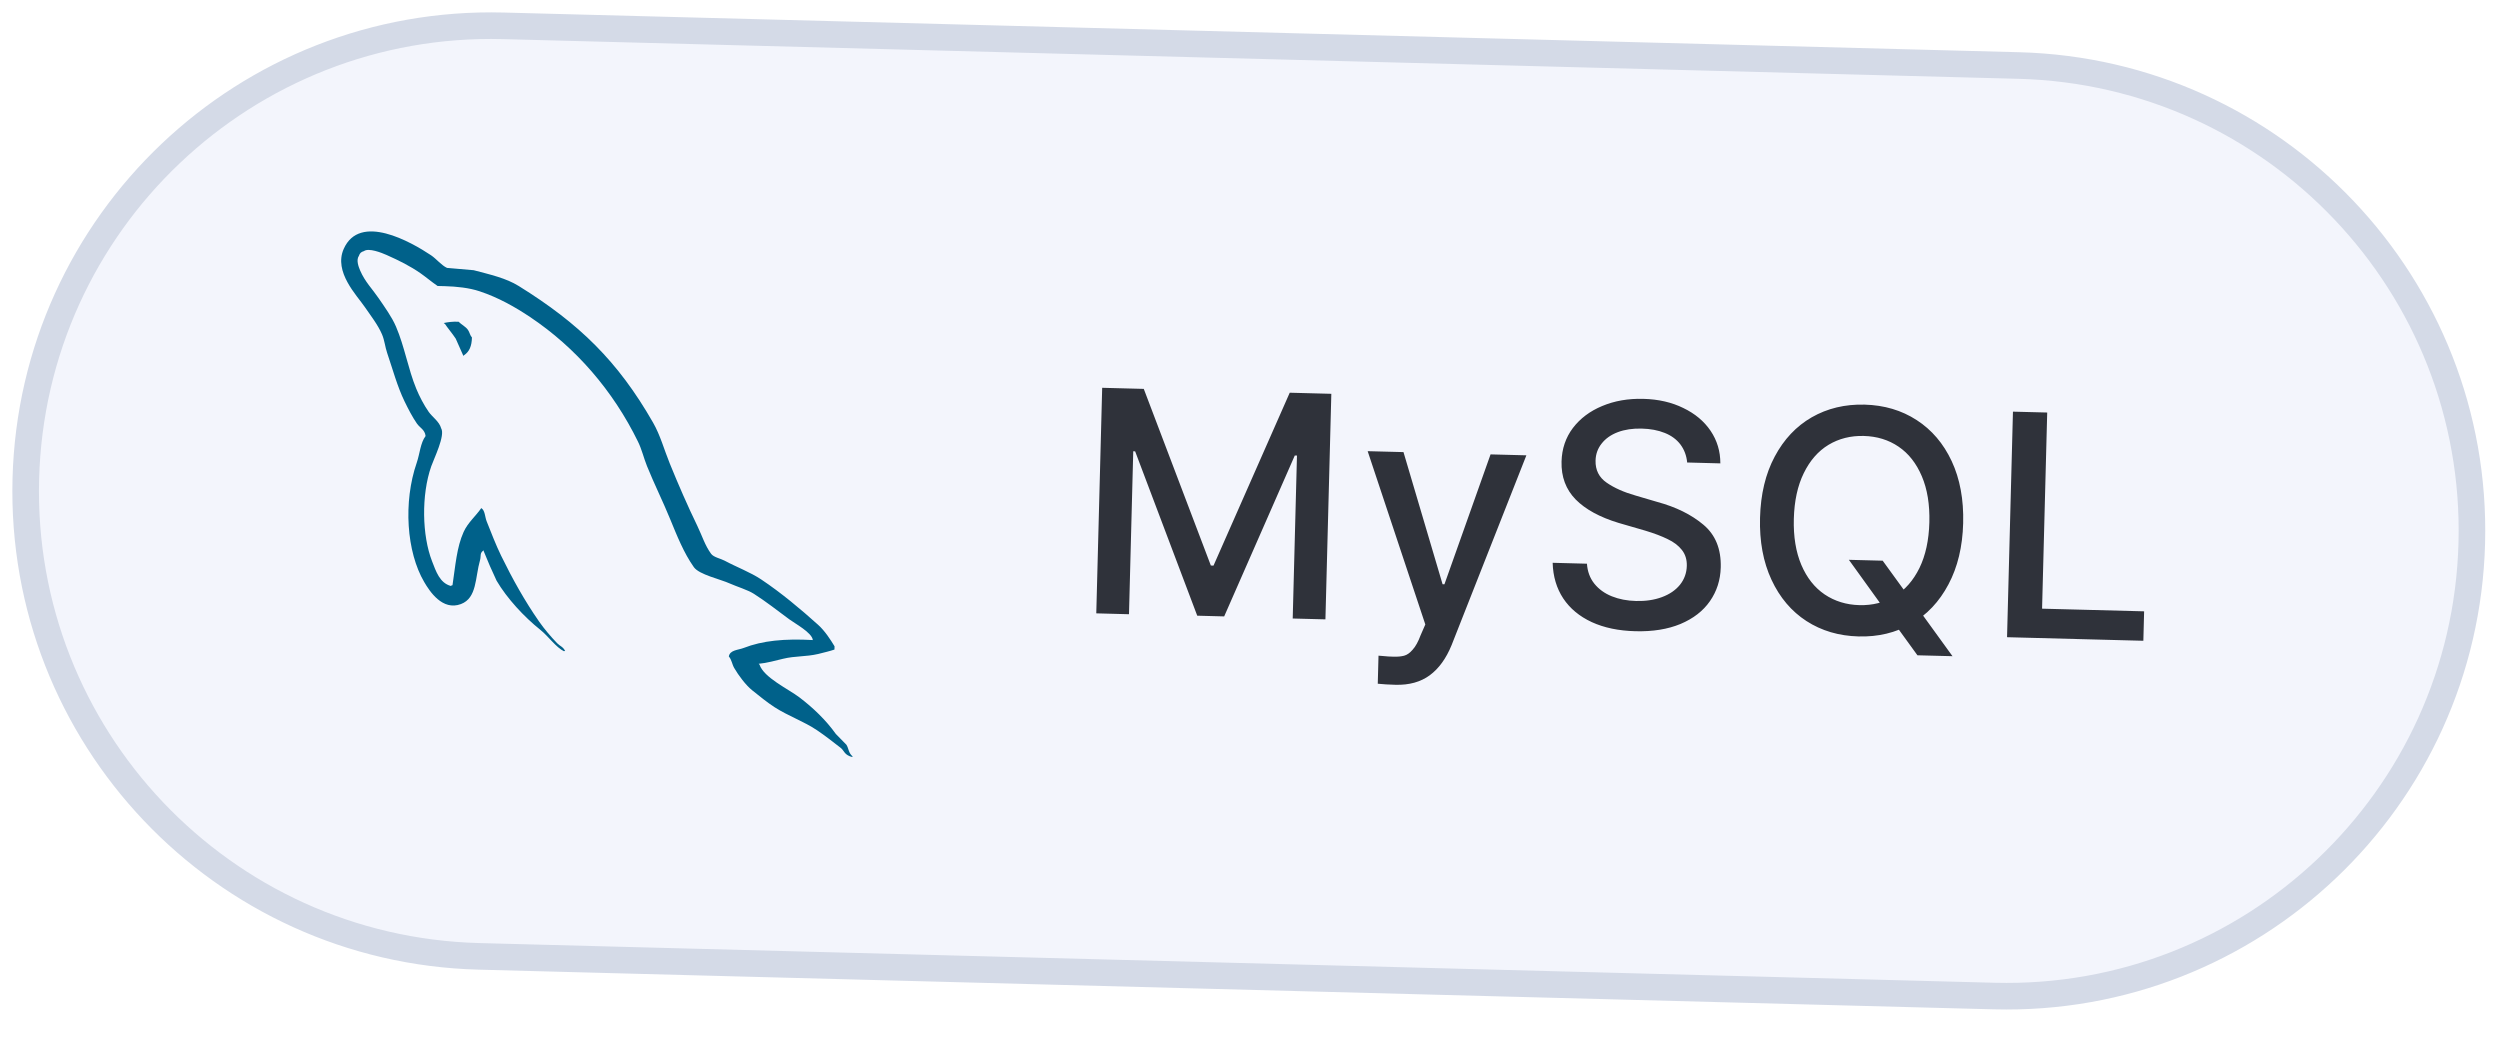
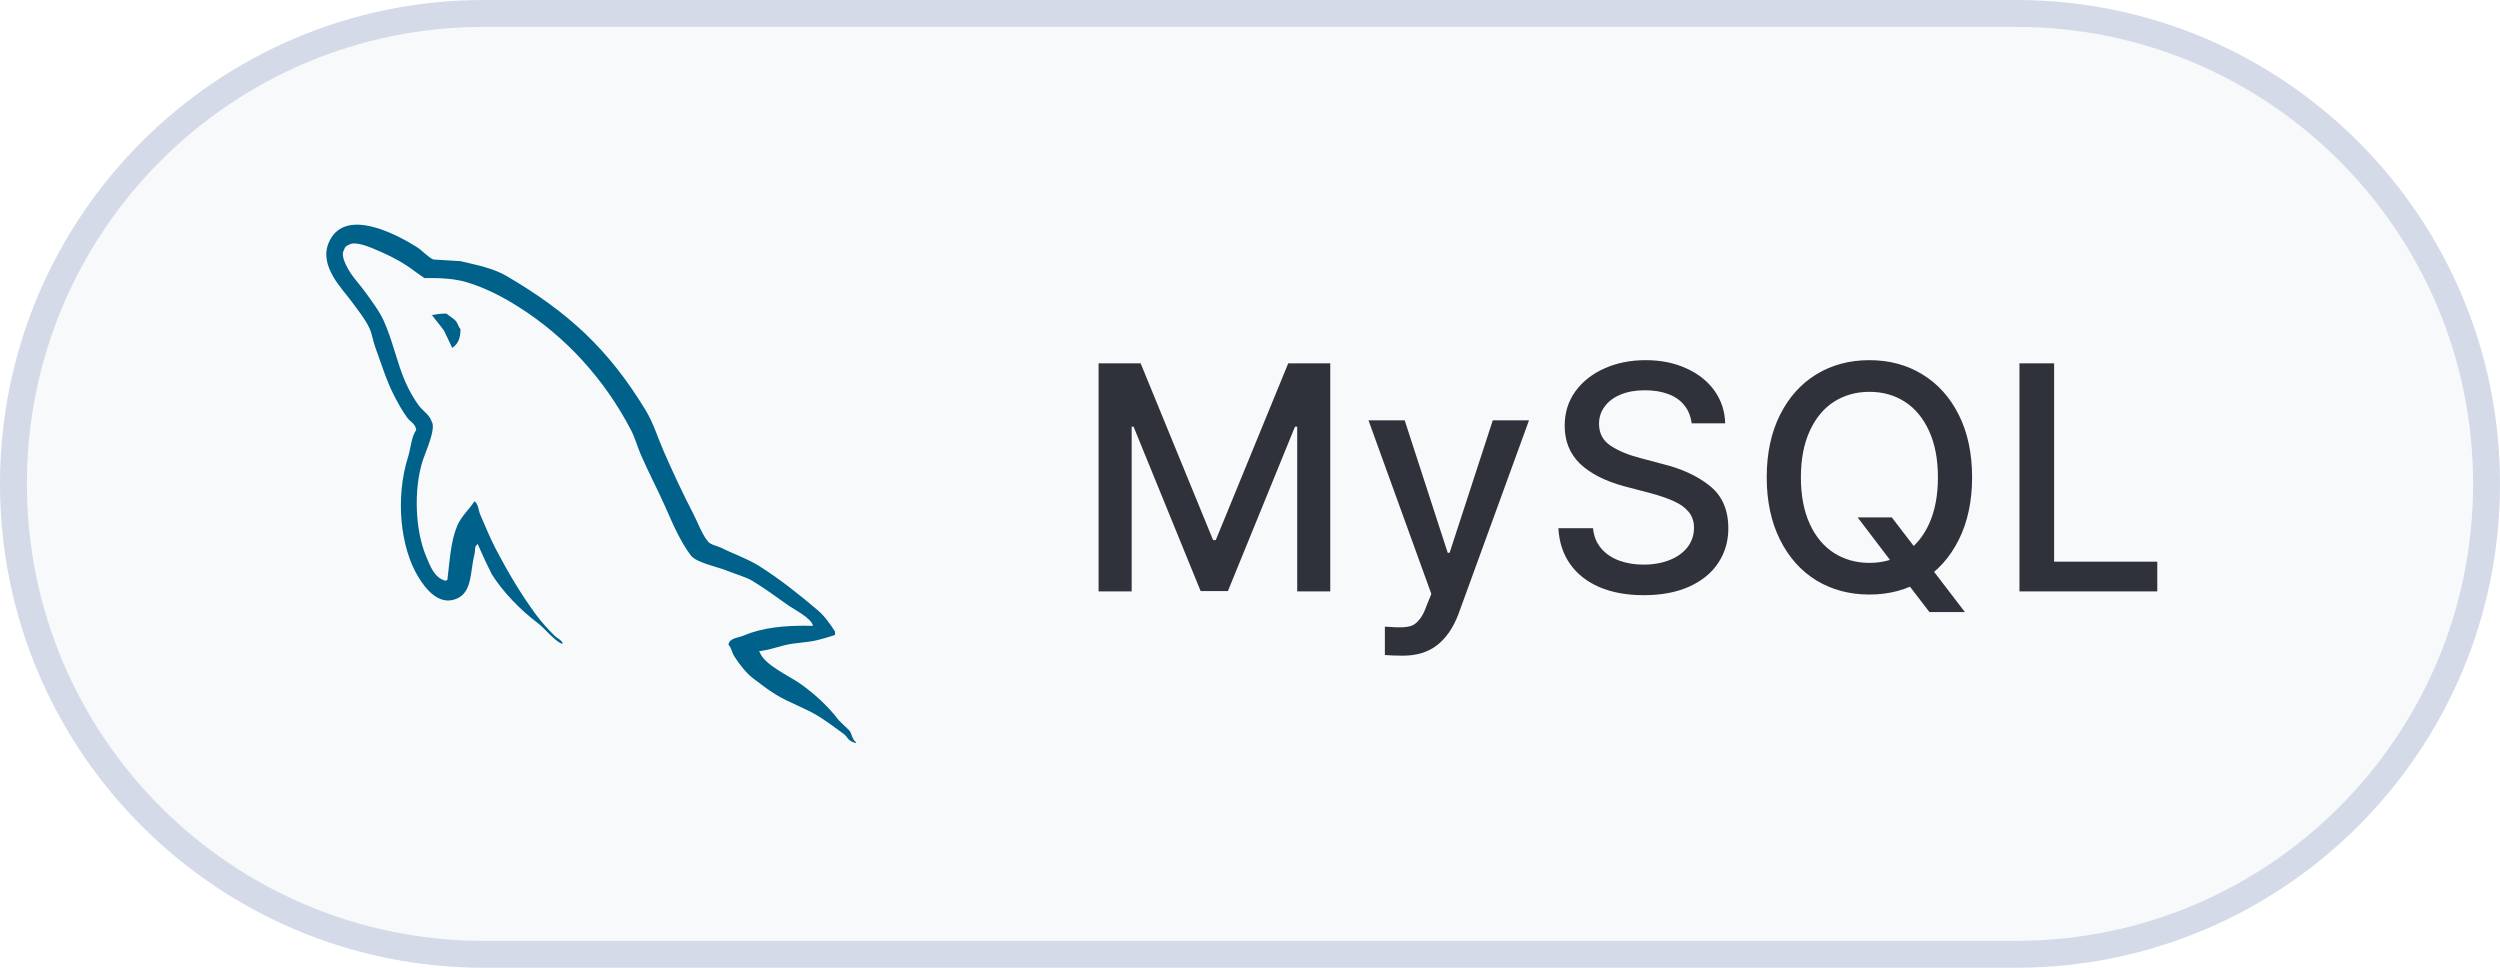
- <svg xmlns="http://www.w3.org/2000/svg" width="94" height="39" viewBox="0 0 94 39" fill="none">
-   <rect x="1.429" y="0.513" width="92" height="35" rx="17.5" transform="rotate(1.50021 1.42924 0.512919)" fill="#F3F5FC" />
-   <rect x="1.429" y="0.513" width="92" height="35" rx="17.5" transform="rotate(1.50021 1.42924 0.512919)" stroke="#D4DAE7" />
-   <path d="M31.825 28.003L31.427 27.596C31.053 27.072 30.567 26.607 30.054 26.218C29.645 25.908 28.72 25.479 28.558 24.99L28.527 24.958C28.824 24.933 29.172 24.835 29.447 24.769C29.908 24.658 30.285 24.7 30.762 24.59C30.977 24.535 31.218 24.48 31.376 24.423L31.379 24.301C31.229 24.052 31.015 23.721 30.76 23.492C30.093 22.893 29.378 22.293 28.624 21.789C28.206 21.51 27.692 21.322 27.247 21.082C27.098 21.002 26.836 20.955 26.739 20.825C26.51 20.517 26.393 20.131 26.22 19.774C25.857 19.027 25.503 18.213 25.184 17.429C24.967 16.895 24.83 16.369 24.554 15.888C23.23 13.576 21.776 12.164 19.505 10.754C19.021 10.454 18.433 10.325 17.812 10.16C17.477 10.131 17.143 10.102 16.808 10.073C16.605 9.982 16.399 9.726 16.21 9.6C15.458 9.097 13.525 7.995 12.923 9.361C12.542 10.224 13.412 11.097 13.719 11.547C13.935 11.863 14.213 12.218 14.363 12.571C14.463 12.803 14.475 13.033 14.559 13.277C14.764 13.88 14.94 14.535 15.212 15.094C15.35 15.377 15.502 15.675 15.678 15.929C15.787 16.085 15.977 16.158 16.002 16.395C15.806 16.654 15.785 17.062 15.671 17.393C15.155 18.883 15.286 20.754 15.95 21.884C16.153 22.231 16.635 22.976 17.331 22.713C17.939 22.483 17.861 21.721 18.051 21.054C18.094 20.904 18.029 20.79 18.188 20.692L18.187 20.723C18.337 21.097 18.498 21.468 18.671 21.833C19.06 22.498 19.712 23.199 20.31 23.676C20.62 23.923 20.905 24.344 21.214 24.492L21.215 24.477L21.249 24.477C21.174 24.319 21.05 24.29 20.952 24.188C20.719 23.948 20.462 23.646 20.272 23.373C19.736 22.605 19.267 21.765 18.842 20.894C18.639 20.478 18.466 20.02 18.297 19.598C18.232 19.435 18.239 19.191 18.096 19.104C17.891 19.405 17.594 19.644 17.432 20.002C17.173 20.573 17.123 21.276 17.014 22.003C16.96 22.021 16.984 22.009 16.952 22.032C16.53 21.919 16.392 21.478 16.244 21.099C15.87 20.14 15.836 18.612 16.216 17.53C16.314 17.249 16.748 16.371 16.588 16.106C16.516 15.844 16.258 15.686 16.117 15.483C15.942 15.233 15.77 14.904 15.652 14.617C15.344 13.87 15.214 13.036 14.889 12.28C14.734 11.918 14.466 11.549 14.246 11.226C14.003 10.867 13.726 10.601 13.541 10.17C13.476 10.017 13.388 9.773 13.495 9.62C13.53 9.516 13.578 9.473 13.683 9.442C13.863 9.31 14.35 9.505 14.533 9.586C15.016 9.802 15.419 10 15.826 10.285C16.021 10.422 16.218 10.591 16.454 10.753L16.729 10.76C17.158 10.772 17.637 10.82 18.035 10.953C18.738 11.187 19.364 11.541 19.931 11.92C21.659 13.076 23.053 14.694 23.987 16.603C24.137 16.91 24.198 17.202 24.328 17.527C24.592 18.183 24.929 18.86 25.191 19.502C25.454 20.142 25.709 20.788 26.089 21.325C26.289 21.608 27.086 21.777 27.445 21.941C27.698 22.055 28.113 22.178 28.35 22.33C28.804 22.62 29.242 22.964 29.668 23.28C29.88 23.438 30.536 23.789 30.562 24.066C29.491 24.008 28.669 24.087 27.962 24.363C27.761 24.442 27.443 24.436 27.404 24.684C27.511 24.802 27.523 24.973 27.606 25.116C27.766 25.391 28.039 25.761 28.286 25.958C28.555 26.173 28.833 26.402 29.123 26.59C29.639 26.923 30.22 27.121 30.717 27.455C31.01 27.651 31.324 27.898 31.608 28.118C31.749 28.228 31.741 28.391 32.051 28.466L32.052 28.435C31.899 28.307 31.912 28.136 31.825 28.003ZM17.243 12.097C17.019 12.087 16.849 12.111 16.692 12.144L16.692 12.166L16.722 12.167C16.825 12.326 17.008 12.539 17.134 12.731L17.423 13.381L17.453 13.352C17.646 13.224 17.738 13.014 17.745 12.689C17.672 12.608 17.663 12.508 17.6 12.411C17.517 12.283 17.35 12.207 17.243 12.097Z" fill="#00618A" />
-   <path d="M43.006 14.622L45.528 21.264L45.628 21.267L48.494 14.766L50.058 14.807L49.836 23.288L48.606 23.256L48.766 17.129L48.684 17.127L46.029 23.177L45.016 23.15L42.681 16.97L42.61 16.968L42.45 23.095L41.22 23.062L41.442 14.581L43.006 14.622ZM52.471 25.748C52.221 25.742 51.999 25.728 51.804 25.708L51.832 24.653L52.054 24.671C52.136 24.681 52.249 24.688 52.394 24.691C52.554 24.696 52.687 24.683 52.793 24.655C52.903 24.627 53.011 24.551 53.115 24.429C53.224 24.311 53.325 24.128 53.417 23.88L53.592 23.48L51.424 16.964L52.771 16.999L54.241 21.967L54.311 21.969L56.045 17.085L57.392 17.12L54.58 24.256C54.375 24.759 54.101 25.137 53.759 25.39C53.416 25.642 52.987 25.762 52.471 25.748ZM63.438 17.39C63.413 17.132 63.329 16.907 63.186 16.715C63.042 16.524 62.845 16.378 62.594 16.278C62.346 16.178 62.058 16.123 61.73 16.115C61.391 16.106 61.09 16.151 60.83 16.249C60.57 16.348 60.367 16.491 60.221 16.679C60.075 16.863 59.999 17.075 59.993 17.317C59.984 17.673 60.123 17.95 60.411 18.149C60.699 18.348 61.064 18.51 61.506 18.635L62.315 18.873C63.017 19.063 63.594 19.348 64.045 19.727C64.5 20.106 64.718 20.642 64.7 21.333C64.688 21.809 64.552 22.233 64.292 22.606C64.036 22.974 63.667 23.259 63.185 23.462C62.707 23.66 62.142 23.751 61.49 23.734C60.861 23.718 60.315 23.604 59.852 23.392C59.388 23.177 59.031 22.88 58.779 22.502C58.527 22.121 58.394 21.674 58.38 21.161L59.669 21.195C59.689 21.489 59.782 21.739 59.948 21.947C60.115 22.154 60.333 22.312 60.604 22.421C60.875 22.53 61.178 22.589 61.514 22.597C61.873 22.607 62.197 22.559 62.485 22.453C62.773 22.347 62.999 22.193 63.165 21.99C63.331 21.783 63.417 21.545 63.424 21.276C63.43 21.042 63.369 20.843 63.24 20.679C63.112 20.515 62.934 20.38 62.706 20.272C62.482 20.161 62.2 20.054 61.858 19.951L60.858 19.661C60.152 19.447 59.615 19.154 59.246 18.781C58.877 18.404 58.699 17.928 58.714 17.354C58.727 16.874 58.869 16.454 59.14 16.094C59.415 15.733 59.782 15.458 60.24 15.267C60.703 15.072 61.219 14.982 61.789 14.997C62.355 15.011 62.856 15.126 63.292 15.341C63.732 15.552 64.074 15.838 64.319 16.2C64.563 16.562 64.686 16.97 64.685 17.423L63.438 17.39ZM70.789 21.082L71.643 22.259L72.051 22.791L73.414 24.673L72.096 24.639L71.186 23.384L70.869 22.924L69.518 21.049L70.789 21.082ZM73.815 19.672C73.792 20.555 73.608 21.322 73.262 21.973C72.917 22.625 72.451 23.118 71.864 23.455C71.28 23.791 70.62 23.95 69.882 23.93C69.144 23.911 68.49 23.718 67.922 23.351C67.357 22.985 66.919 22.467 66.608 21.799C66.297 21.13 66.154 20.355 66.177 19.472C66.2 18.582 66.384 17.813 66.73 17.166C67.075 16.518 67.539 16.026 68.122 15.69C68.709 15.354 69.372 15.195 70.11 15.214C70.848 15.234 71.499 15.427 72.064 15.793C72.633 16.16 73.073 16.675 73.384 17.34C73.694 18.005 73.838 18.782 73.815 19.672ZM72.544 19.639C72.561 18.968 72.467 18.391 72.261 17.908C72.055 17.422 71.764 17.051 71.387 16.795C71.011 16.539 70.575 16.405 70.079 16.392C69.587 16.379 69.145 16.49 68.752 16.726C68.362 16.962 68.052 17.318 67.821 17.792C67.59 18.263 67.466 18.834 67.448 19.506C67.43 20.177 67.525 20.756 67.731 21.242C67.937 21.724 68.228 22.093 68.604 22.349C68.984 22.605 69.421 22.74 69.912 22.753C70.409 22.766 70.851 22.654 71.24 22.418C71.629 22.182 71.939 21.829 72.171 21.358C72.402 20.884 72.526 20.311 72.544 19.639ZM75.687 15.478L76.975 15.511L76.782 22.886L80.619 22.986L80.59 24.093L75.465 23.959L75.687 15.478Z" fill="#2F323A" />
+ <svg xmlns="http://www.w3.org/2000/svg" width="93" height="36" viewBox="0 0 93 36" fill="none">
+   <rect x="0.5" y="0.5" width="92" height="35" rx="17.5" fill="#F8F9FB" />
+   <rect x="0.5" y="0.5" width="92" height="35" rx="17.5" stroke="#D4DAE7" />
+   <path d="M31.606 27.185L31.197 26.788C30.81 26.274 30.312 25.822 29.789 25.447C29.372 25.148 28.435 24.743 28.261 24.258L28.229 24.228C28.525 24.194 28.87 24.087 29.143 24.014C29.602 23.891 29.98 23.923 30.454 23.801C30.667 23.74 30.907 23.679 31.063 23.618V23.496C30.907 23.25 30.684 22.925 30.423 22.703C29.74 22.122 29.01 21.541 28.243 21.057C27.817 20.788 27.299 20.614 26.848 20.386C26.697 20.309 26.434 20.27 26.334 20.142C26.096 19.84 25.97 19.457 25.787 19.106C25.404 18.369 25.029 17.564 24.69 16.788C24.459 16.26 24.309 15.738 24.02 15.264C22.636 12.988 21.146 11.614 18.838 10.264C18.346 9.977 17.755 9.864 17.13 9.715C16.795 9.695 16.46 9.675 16.124 9.654C15.919 9.569 15.707 9.318 15.515 9.197C14.75 8.714 12.788 7.663 12.222 9.044C11.864 9.916 12.756 10.767 13.075 11.209C13.3 11.519 13.586 11.866 13.746 12.215C13.851 12.444 13.87 12.674 13.96 12.916C14.181 13.514 14.374 14.163 14.661 14.715C14.806 14.994 14.965 15.288 15.149 15.538C15.261 15.691 15.453 15.759 15.484 15.995C15.296 16.259 15.285 16.668 15.179 17.002C14.703 18.504 14.883 20.372 15.575 21.483C15.788 21.825 16.289 22.557 16.978 22.276C17.58 22.031 17.482 21.27 17.654 20.599C17.693 20.447 17.625 20.335 17.782 20.233V20.264C17.941 20.635 18.112 21.001 18.294 21.361C18.701 22.016 19.371 22.699 19.982 23.16C20.298 23.4 20.594 23.813 20.907 23.953V23.937H20.941C20.862 23.781 20.738 23.755 20.636 23.655C20.398 23.422 20.132 23.127 19.935 22.859C19.38 22.105 18.889 21.277 18.441 20.418C18.228 20.008 18.042 19.554 17.862 19.137C17.793 18.976 17.793 18.732 17.649 18.648C17.451 18.954 17.161 19.202 17.008 19.563C16.764 20.14 16.733 20.845 16.642 21.575C16.589 21.594 16.613 21.581 16.581 21.605C16.157 21.503 16.008 21.066 15.85 20.691C15.45 19.742 15.376 18.215 15.728 17.124C15.819 16.841 16.229 15.952 16.063 15.691C15.984 15.431 15.722 15.28 15.575 15.081C15.394 14.835 15.213 14.511 15.087 14.227C14.761 13.488 14.608 12.658 14.264 11.91C14.1 11.553 13.822 11.191 13.593 10.874C13.341 10.522 13.058 10.262 12.861 9.837C12.792 9.686 12.697 9.443 12.801 9.288C12.833 9.183 12.88 9.139 12.984 9.105C13.161 8.969 13.653 9.15 13.837 9.227C14.326 9.43 14.734 9.618 15.148 9.892C15.347 10.024 15.548 10.187 15.789 10.343H16.063C16.492 10.343 16.973 10.38 17.374 10.502C18.083 10.717 18.718 11.055 19.295 11.419C21.052 12.529 22.489 14.11 23.471 15.994C23.63 16.297 23.698 16.587 23.837 16.909C24.118 17.558 24.472 18.226 24.752 18.861C25.031 19.494 25.303 20.133 25.697 20.66C25.904 20.937 26.705 21.085 27.069 21.239C27.324 21.347 27.742 21.459 27.984 21.605C28.445 21.883 28.892 22.215 29.325 22.52C29.541 22.672 30.206 23.006 30.24 23.282C29.168 23.253 28.349 23.352 27.648 23.648C27.45 23.732 27.132 23.734 27.099 23.983C27.209 24.098 27.226 24.269 27.313 24.41C27.48 24.68 27.762 25.043 28.014 25.233C28.289 25.441 28.573 25.663 28.868 25.843C29.393 26.163 29.978 26.345 30.484 26.666C30.781 26.855 31.102 27.093 31.392 27.306C31.536 27.411 31.531 27.575 31.844 27.641V27.611C31.688 27.487 31.696 27.315 31.606 27.185ZM16.612 11.666C16.388 11.662 16.219 11.691 16.063 11.727V11.75H16.094C16.2 11.906 16.389 12.114 16.52 12.303L16.825 12.945L16.856 12.915C17.044 12.782 17.131 12.57 17.13 12.245C17.055 12.165 17.043 12.066 16.978 11.971C16.891 11.845 16.722 11.773 16.612 11.666Z" fill="#00618A" />
+   <path d="M42.432 13.516L45.127 20.09H45.227L47.922 13.516H49.486V22H48.256V15.871H48.174L45.678 21.988H44.664L42.168 15.871H42.098V22H40.867V13.516H42.432ZM52.185 24.391C51.935 24.391 51.713 24.383 51.517 24.367V23.312L51.74 23.324C51.822 23.332 51.935 23.336 52.08 23.336C52.24 23.336 52.373 23.32 52.478 23.289C52.588 23.258 52.693 23.18 52.795 23.055C52.9 22.934 52.996 22.748 53.082 22.498L53.246 22.094L50.908 15.637H52.255L53.855 20.564H53.925L55.531 15.637H56.879L54.254 22.844C54.062 23.352 53.798 23.736 53.463 23.998C53.127 24.26 52.701 24.391 52.185 24.391ZM62.929 15.748C62.898 15.49 62.808 15.268 62.66 15.08C62.511 14.893 62.31 14.752 62.056 14.658C61.806 14.565 61.517 14.518 61.189 14.518C60.849 14.518 60.55 14.57 60.292 14.676C60.035 14.781 59.835 14.93 59.695 15.121C59.554 15.309 59.484 15.523 59.484 15.766C59.484 16.121 59.63 16.395 59.923 16.586C60.216 16.777 60.585 16.93 61.031 17.043L61.845 17.26C62.552 17.432 63.136 17.701 63.597 18.068C64.062 18.436 64.294 18.965 64.294 19.656C64.294 20.133 64.169 20.561 63.919 20.939C63.673 21.314 63.312 21.609 62.835 21.824C62.363 22.035 61.8 22.141 61.148 22.141C60.519 22.141 59.97 22.041 59.501 21.842C59.032 21.639 58.667 21.352 58.406 20.98C58.144 20.605 57.999 20.162 57.972 19.65H59.261C59.288 19.943 59.388 20.191 59.56 20.395C59.732 20.598 59.954 20.75 60.228 20.852C60.501 20.953 60.806 21.004 61.142 21.004C61.501 21.004 61.824 20.947 62.109 20.834C62.394 20.721 62.617 20.561 62.777 20.354C62.937 20.143 63.017 19.902 63.017 19.633C63.017 19.398 62.95 19.201 62.818 19.041C62.685 18.881 62.503 18.75 62.273 18.648C62.046 18.543 61.761 18.443 61.417 18.35L60.41 18.086C59.699 17.891 59.154 17.611 58.775 17.248C58.396 16.881 58.206 16.41 58.206 15.836C58.206 15.355 58.337 14.932 58.599 14.565C58.865 14.197 59.224 13.912 59.677 13.709C60.134 13.502 60.648 13.398 61.218 13.398C61.785 13.398 62.288 13.5 62.73 13.703C63.175 13.902 63.525 14.18 63.779 14.535C64.032 14.891 64.165 15.295 64.177 15.748H62.929ZM70.374 19.246L71.259 20.4L71.681 20.922L73.093 22.768H71.774L70.831 21.537L70.503 21.086L69.103 19.246H70.374ZM73.362 17.758C73.362 18.641 73.198 19.412 72.87 20.072C72.542 20.732 72.089 21.238 71.511 21.59C70.936 21.941 70.28 22.117 69.542 22.117C68.804 22.117 68.145 21.941 67.567 21.59C66.993 21.238 66.542 20.732 66.214 20.072C65.886 19.412 65.722 18.641 65.722 17.758C65.722 16.867 65.886 16.094 66.214 15.438C66.542 14.781 66.993 14.277 67.567 13.926C68.145 13.574 68.804 13.398 69.542 13.398C70.28 13.398 70.936 13.574 71.511 13.926C72.089 14.277 72.542 14.781 72.87 15.438C73.198 16.094 73.362 16.867 73.362 17.758ZM72.091 17.758C72.091 17.086 71.981 16.512 71.763 16.035C71.544 15.555 71.243 15.191 70.86 14.945C70.478 14.699 70.038 14.576 69.542 14.576C69.05 14.576 68.61 14.699 68.224 14.945C67.841 15.191 67.54 15.555 67.321 16.035C67.103 16.512 66.993 17.086 66.993 17.758C66.993 18.43 67.103 19.006 67.321 19.486C67.54 19.963 67.841 20.324 68.224 20.57C68.61 20.816 69.05 20.939 69.542 20.939C70.038 20.939 70.478 20.816 70.86 20.57C71.243 20.324 71.544 19.963 71.763 19.486C71.981 19.006 72.091 18.43 72.091 17.758ZM75.124 13.516H76.413V20.893H80.251V22H75.124V13.516Z" fill="#2F323A" />
</svg>
